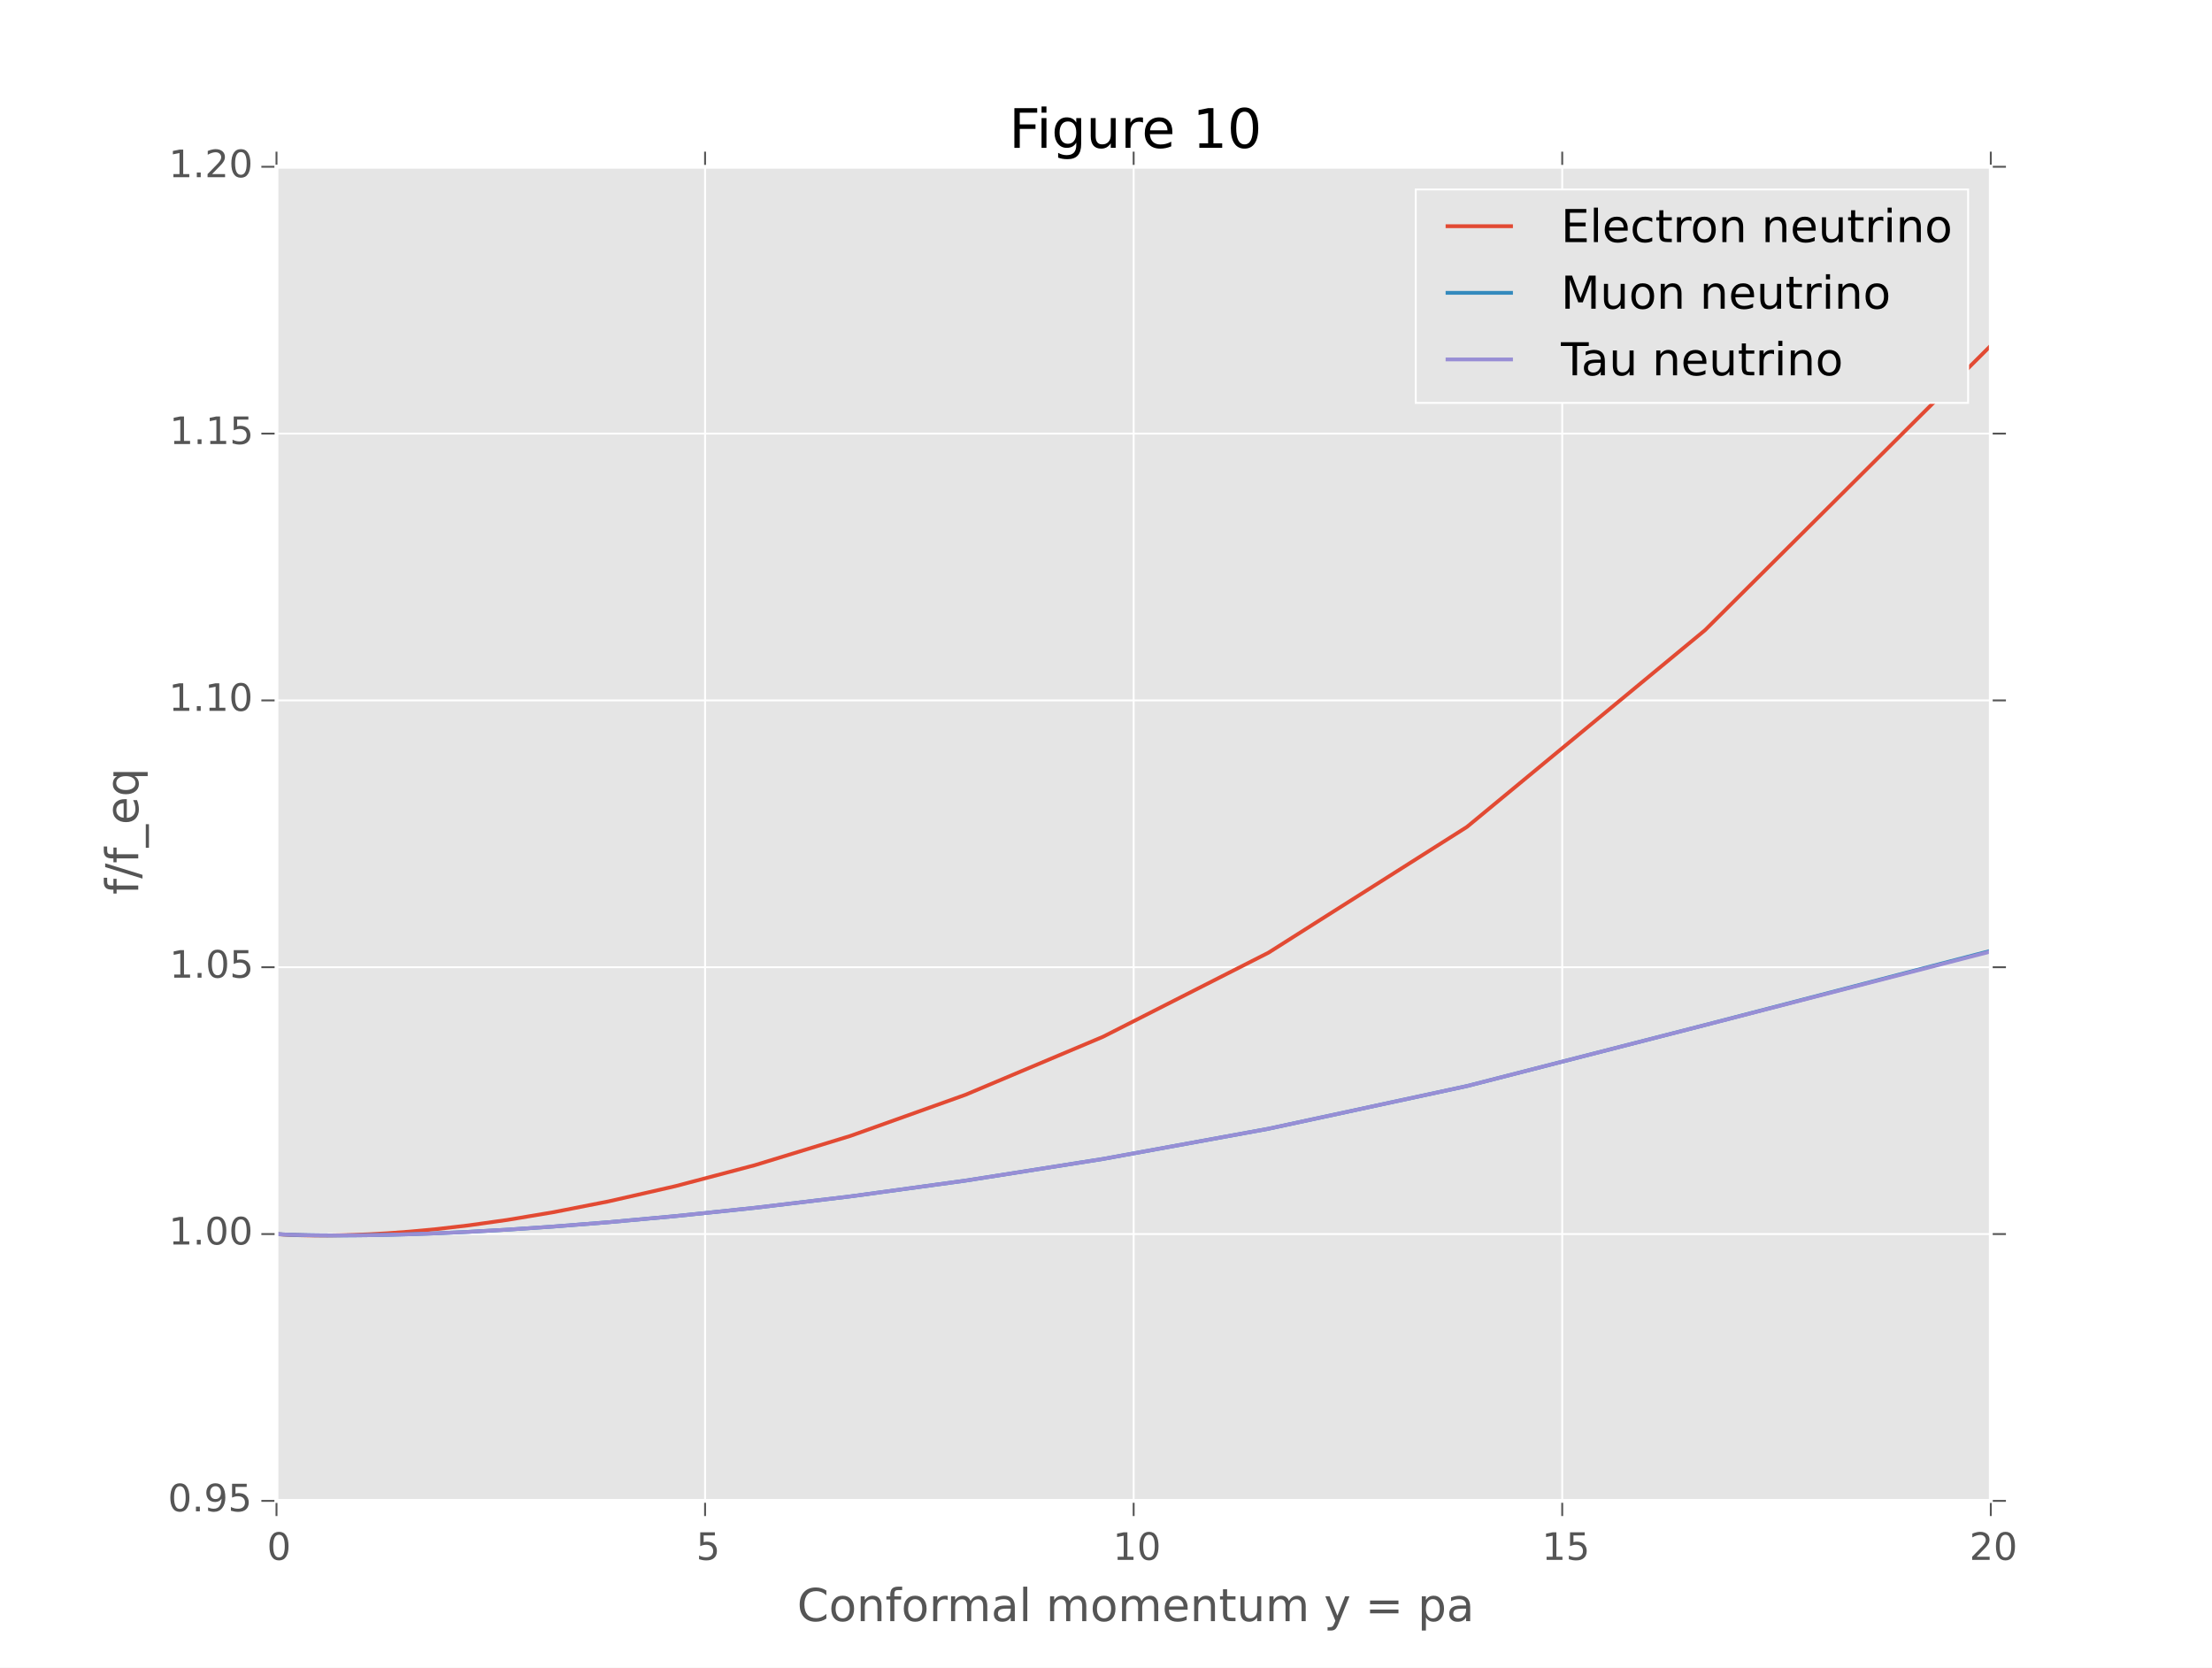
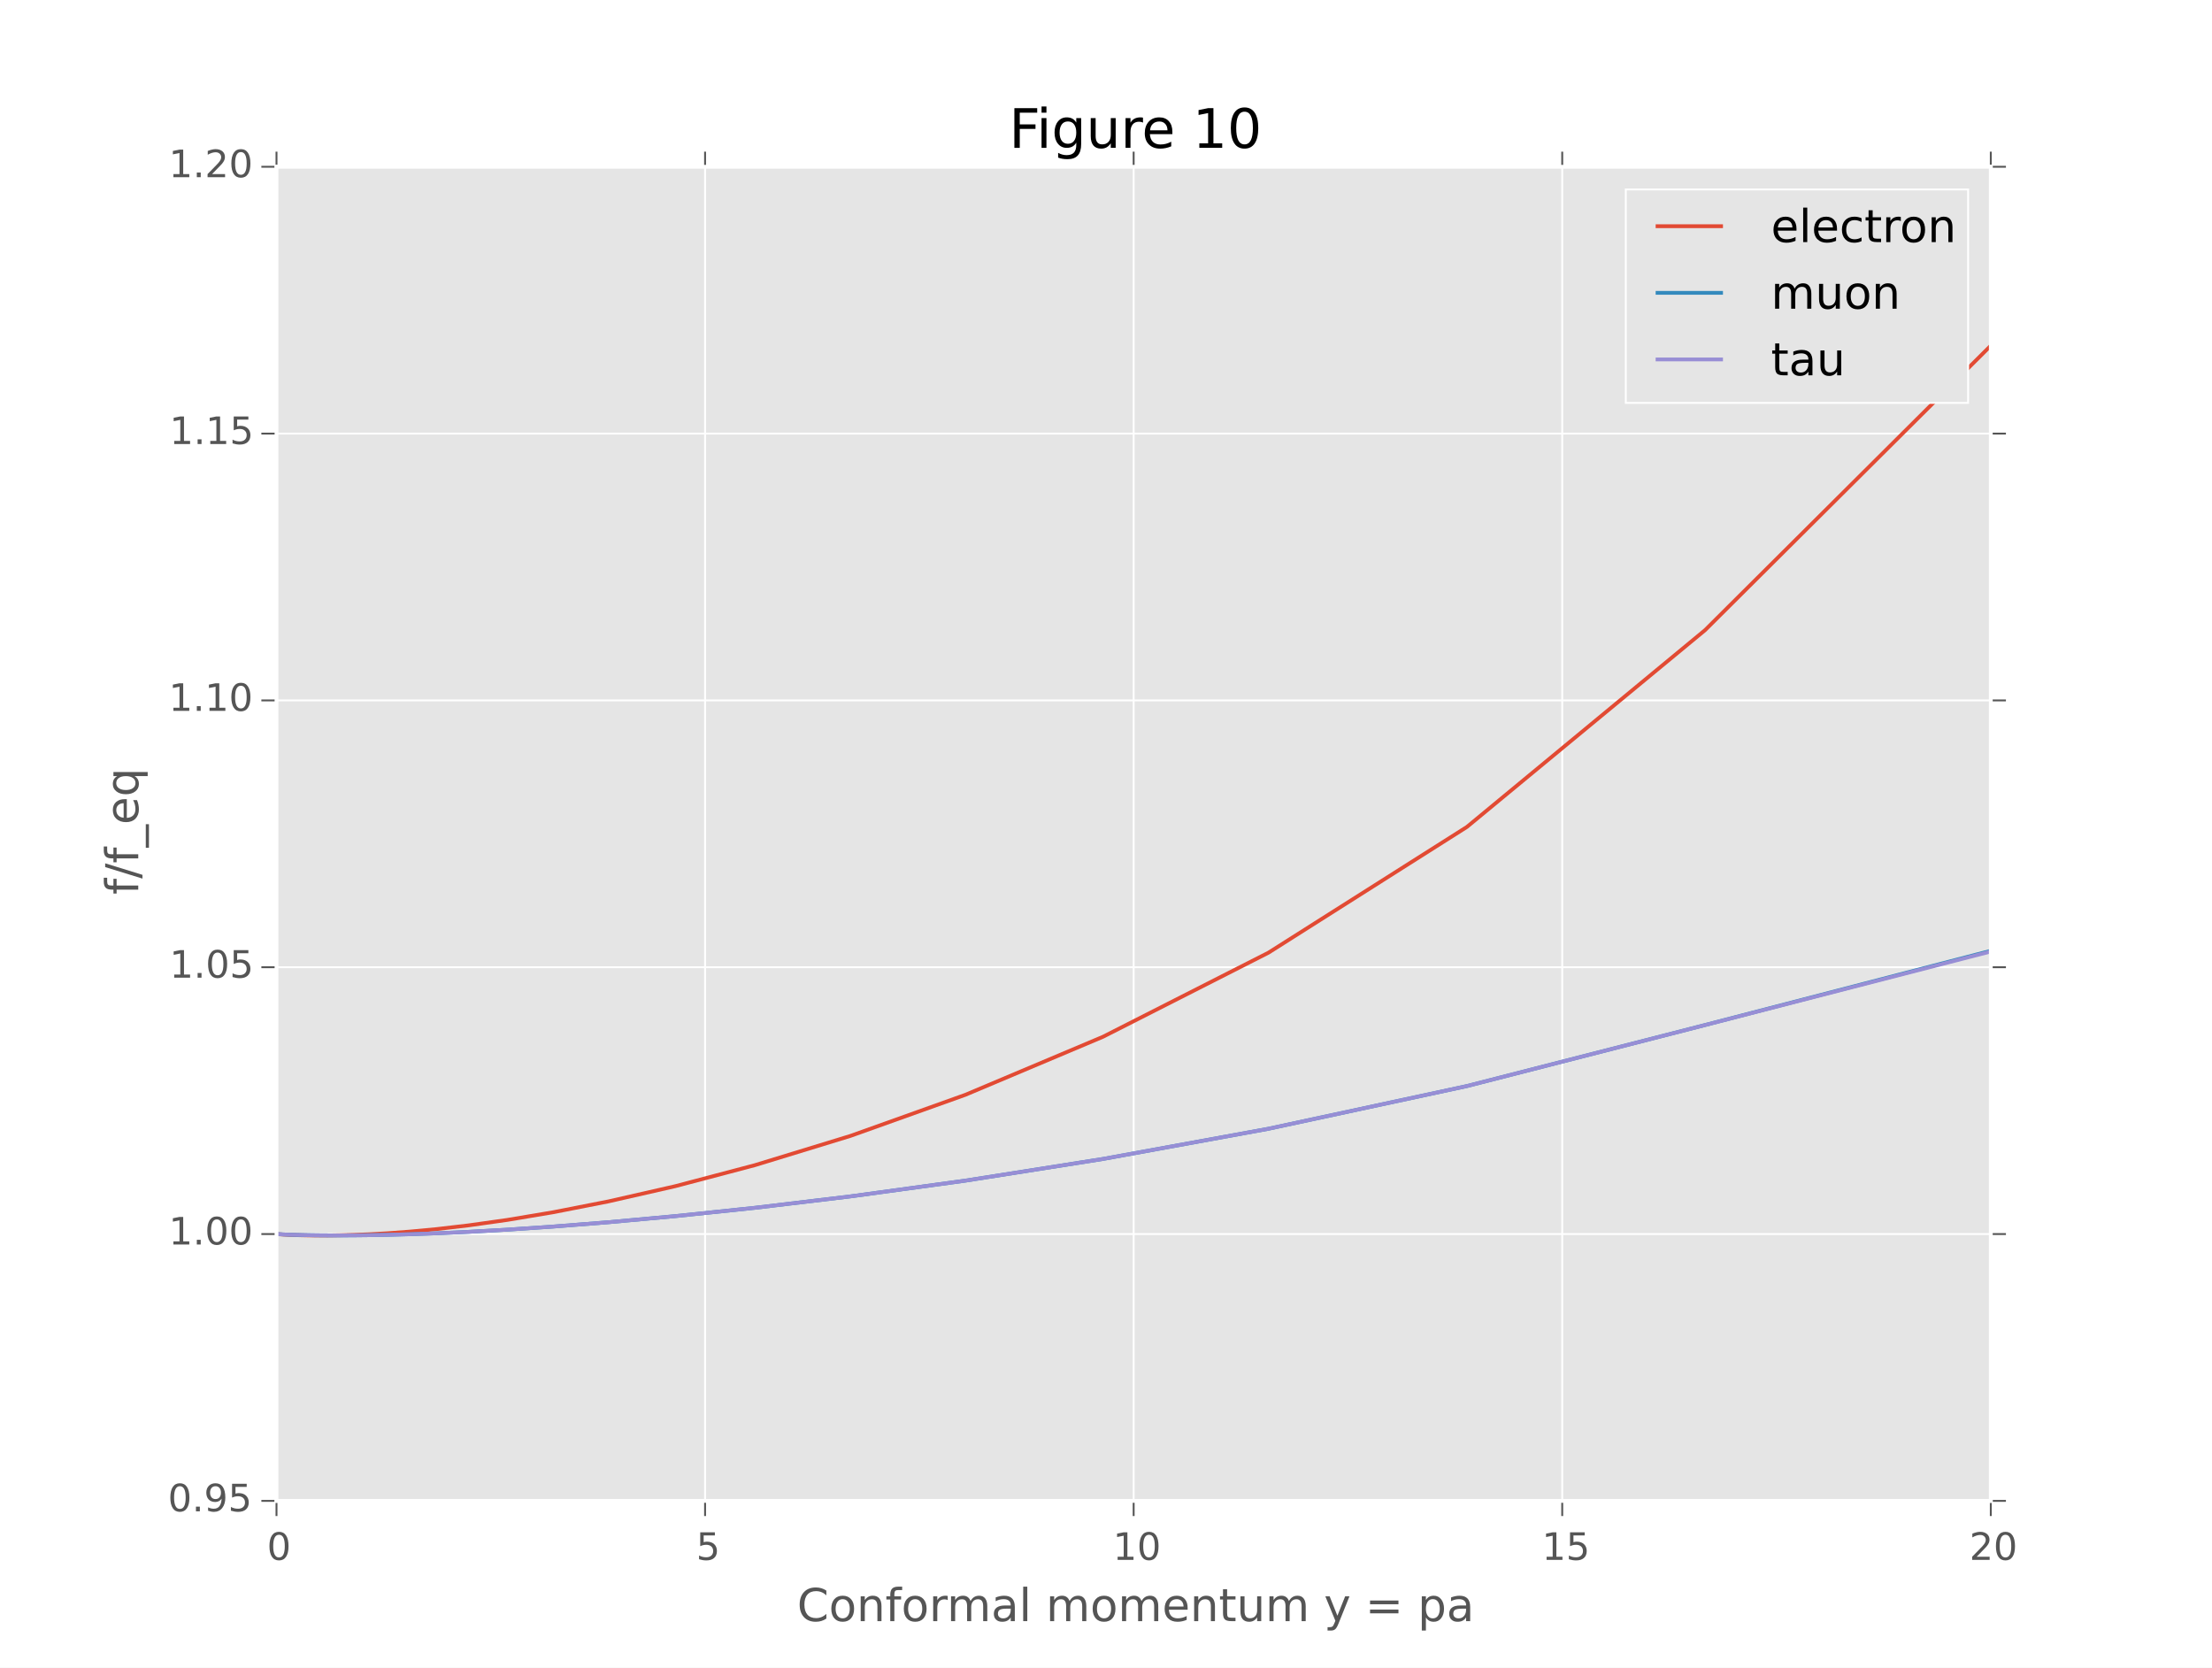
<svg xmlns="http://www.w3.org/2000/svg" xmlns:xlink="http://www.w3.org/1999/xlink" height="441pt" version="1.1" viewBox="0 0 585 441" width="585pt">
  <defs>
    <style type="text/css">
*{stroke-linecap:butt;stroke-linejoin:round;}
  </style>
  </defs>
  <g id="figure_1">
    <g id="patch_1">
      <path d=" M0 441 L585 441 L585 0 L0 0 z " style="fill:#ffffff;" />
    </g>
    <g id="axes_1">
      <g id="patch_2">
        <path d=" M73.125 396.9 L526.5 396.9 L526.5 44.1 L73.125 44.1 z " style="fill:#e5e5e5;" />
      </g>
      <g id="matplotlib.axis_1">
        <g id="xtick_1">
          <g id="line2d_1">
            <path clip-path="url(#p5873ec822d)" d=" M73.125 396.9 L73.125 44.1" style="fill:none;stroke:#ffffff;stroke-linecap:square;stroke-width:0.5;" />
          </g>
          <g id="line2d_2">
            <defs>
              <path d=" M0 0 L0 4" id="m64c3aef5f4" style="stroke:#555555;stroke-width:0.5;" />
            </defs>
            <g>
              <use style="fill:#555555;stroke:#555555;stroke-width:0.5;" x="73.125" xlink:href="#m64c3aef5f4" y="396.9" />
            </g>
          </g>
          <g id="line2d_3">
            <defs>
              <path d=" M0 0 L0 -4" id="m91191bb255" style="stroke:#555555;stroke-width:0.5;" />
            </defs>
            <g>
              <use style="fill:#555555;stroke:#555555;stroke-width:0.5;" x="73.125" xlink:href="#m91191bb255" y="44.1" />
            </g>
          </g>
          <g id="text_1">
            <defs>
              <path d=" M31.781 66.406 Q24.172 66.406 20.328 58.906 Q16.5 51.422 16.5 36.375 Q16.5 21.391 20.328 13.891 Q24.172 6.391 31.781 6.391 Q39.453 6.391 43.281 13.891 Q47.125 21.391 47.125 36.375 Q47.125 51.422 43.281 58.906 Q39.453 66.406 31.781 66.406 M31.781 74.219 Q44.047 74.219 50.516 64.516 Q56.984 54.828 56.984 36.375 Q56.984 17.969 50.516 8.266 Q44.047 -1.422 31.781 -1.422 Q19.531 -1.422 13.062 8.266 Q6.594 17.969 6.594 36.375 Q6.594 54.828 13.062 64.516 Q19.531 74.219 31.781 74.219" id="BitstreamVeraSans-Roman-30" />
            </defs>
            <g style="fill:#555555;" transform="translate(70.60547 412.4984)scale(0.1 -0.1)">
              <use xlink:href="#BitstreamVeraSans-Roman-30" />
            </g>
          </g>
        </g>
        <g id="xtick_2">
          <g id="line2d_4">
            <path clip-path="url(#p5873ec822d)" d=" M186.469 396.9 L186.469 44.1" style="fill:none;stroke:#ffffff;stroke-linecap:square;stroke-width:0.5;" />
          </g>
          <g id="line2d_5">
            <g>
              <use style="fill:#555555;stroke:#555555;stroke-width:0.5;" x="186.469" xlink:href="#m64c3aef5f4" y="396.9" />
            </g>
          </g>
          <g id="line2d_6">
            <g>
              <use style="fill:#555555;stroke:#555555;stroke-width:0.5;" x="186.469" xlink:href="#m91191bb255" y="44.1" />
            </g>
          </g>
          <g id="text_2">
            <defs>
              <path d=" M10.797 72.906 L49.516 72.906 L49.516 64.594 L19.828 64.594 L19.828 46.734 Q21.969 47.469 24.109 47.828 Q26.266 48.188 28.422 48.188 Q40.625 48.188 47.75 41.5 Q54.891 34.812 54.891 23.391 Q54.891 11.625 47.562 5.094 Q40.234 -1.422 26.906 -1.422 Q22.312 -1.422 17.547 -0.641 Q12.797 0.141 7.719 1.703 L7.719 11.625 Q12.109 9.234 16.797 8.062 Q21.484 6.891 26.703 6.891 Q35.156 6.891 40.078 11.328 Q45.016 15.766 45.016 23.391 Q45.016 31 40.078 35.438 Q35.156 39.891 26.703 39.891 Q22.75 39.891 18.812 39.016 Q14.891 38.141 10.797 36.281 z " id="BitstreamVeraSans-Roman-35" />
            </defs>
            <g style="fill:#555555;" transform="translate(184.1102 412.4984)scale(0.1 -0.1)">
              <use xlink:href="#BitstreamVeraSans-Roman-35" />
            </g>
          </g>
        </g>
        <g id="xtick_3">
          <g id="line2d_7">
            <path clip-path="url(#p5873ec822d)" d=" M299.812 396.9 L299.812 44.1" style="fill:none;stroke:#ffffff;stroke-linecap:square;stroke-width:0.5;" />
          </g>
          <g id="line2d_8">
            <g>
              <use style="fill:#555555;stroke:#555555;stroke-width:0.5;" x="299.812" xlink:href="#m64c3aef5f4" y="396.9" />
            </g>
          </g>
          <g id="line2d_9">
            <g>
              <use style="fill:#555555;stroke:#555555;stroke-width:0.5;" x="299.812" xlink:href="#m91191bb255" y="44.1" />
            </g>
          </g>
          <g id="text_3">
            <defs>
              <path d=" M12.406 8.297 L28.516 8.297 L28.516 63.922 L10.984 60.406 L10.984 69.391 L28.422 72.906 L38.281 72.906 L38.281 8.297 L54.391 8.297 L54.391 0 L12.406 0 z " id="BitstreamVeraSans-Roman-31" />
            </defs>
            <g style="fill:#555555;" transform="translate(294.3313 412.4984)scale(0.1 -0.1)">
              <use xlink:href="#BitstreamVeraSans-Roman-31" />
              <use x="63.623" xlink:href="#BitstreamVeraSans-Roman-30" />
            </g>
          </g>
        </g>
        <g id="xtick_4">
          <g id="line2d_10">
            <path clip-path="url(#p5873ec822d)" d=" M413.156 396.9 L413.156 44.1" style="fill:none;stroke:#ffffff;stroke-linecap:square;stroke-width:0.5;" />
          </g>
          <g id="line2d_11">
            <g>
              <use style="fill:#555555;stroke:#555555;stroke-width:0.5;" x="413.156" xlink:href="#m64c3aef5f4" y="396.9" />
            </g>
          </g>
          <g id="line2d_12">
            <g>
              <use style="fill:#555555;stroke:#555555;stroke-width:0.5;" x="413.156" xlink:href="#m91191bb255" y="44.1" />
            </g>
          </g>
          <g id="text_4">
            <g style="fill:#555555;" transform="translate(407.7797 412.4984)scale(0.1 -0.1)">
              <use xlink:href="#BitstreamVeraSans-Roman-31" />
              <use x="63.623" xlink:href="#BitstreamVeraSans-Roman-35" />
            </g>
          </g>
        </g>
        <g id="xtick_5">
          <g id="line2d_13">
            <path clip-path="url(#p5873ec822d)" d=" M526.5 396.9 L526.5 44.1" style="fill:none;stroke:#ffffff;stroke-linecap:square;stroke-width:0.5;" />
          </g>
          <g id="line2d_14">
            <g>
              <use style="fill:#555555;stroke:#555555;stroke-width:0.5;" x="526.5" xlink:href="#m64c3aef5f4" y="396.9" />
            </g>
          </g>
          <g id="line2d_15">
            <g>
              <use style="fill:#555555;stroke:#555555;stroke-width:0.5;" x="526.5" xlink:href="#m91191bb255" y="44.1" />
            </g>
          </g>
          <g id="text_5">
            <defs>
              <path d=" M19.188 8.297 L53.609 8.297 L53.609 0 L7.328 0 L7.328 8.297 Q12.938 14.109 22.625 23.891 Q32.328 33.688 34.812 36.531 Q39.547 41.844 41.422 45.531 Q43.312 49.219 43.312 52.781 Q43.312 58.594 39.234 62.25 Q35.156 65.922 28.609 65.922 Q23.969 65.922 18.812 64.312 Q13.672 62.703 7.812 59.422 L7.812 69.391 Q13.766 71.781 18.938 73 Q24.125 74.219 28.422 74.219 Q39.75 74.219 46.484 68.547 Q53.219 62.891 53.219 53.422 Q53.219 48.922 51.531 44.891 Q49.859 40.875 45.406 35.406 Q44.188 33.984 37.641 27.219 Q31.109 20.453 19.188 8.297" id="BitstreamVeraSans-Roman-32" />
            </defs>
            <g style="fill:#555555;" transform="translate(520.8359 412.4984)scale(0.1 -0.1)">
              <use xlink:href="#BitstreamVeraSans-Roman-32" />
              <use x="63.623" xlink:href="#BitstreamVeraSans-Roman-30" />
            </g>
          </g>
        </g>
        <g id="text_6">
          <defs>
            <path id="BitstreamVeraSans-Roman-20" />
            <path d=" M8.5 21.578 L8.5 54.688 L17.484 54.688 L17.484 21.922 Q17.484 14.156 20.5 10.266 Q23.531 6.391 29.594 6.391 Q36.859 6.391 41.078 11.031 Q45.312 15.672 45.312 23.688 L45.312 54.688 L54.297 54.688 L54.297 0 L45.312 0 L45.312 8.406 Q42.047 3.422 37.719 1 Q33.406 -1.422 27.688 -1.422 Q18.266 -1.422 13.375 4.438 Q8.5 10.297 8.5 21.578" id="BitstreamVeraSans-Roman-75" />
            <path d=" M54.891 33.016 L54.891 0 L45.906 0 L45.906 32.719 Q45.906 40.484 42.875 44.328 Q39.844 48.188 33.797 48.188 Q26.516 48.188 22.312 43.547 Q18.109 38.922 18.109 30.906 L18.109 0 L9.078 0 L9.078 54.688 L18.109 54.688 L18.109 46.188 Q21.344 51.125 25.703 53.562 Q30.078 56 35.797 56 Q45.219 56 50.047 50.172 Q54.891 44.344 54.891 33.016" id="BitstreamVeraSans-Roman-6e" />
            <path d=" M52 44.188 Q55.375 50.25 60.062 53.125 Q64.75 56 71.094 56 Q79.641 56 84.281 50.016 Q88.922 44.047 88.922 33.016 L88.922 0 L79.891 0 L79.891 32.719 Q79.891 40.578 77.094 44.375 Q74.312 48.188 68.609 48.188 Q61.625 48.188 57.562 43.547 Q53.516 38.922 53.516 30.906 L53.516 0 L44.484 0 L44.484 32.719 Q44.484 40.625 41.703 44.406 Q38.922 48.188 33.109 48.188 Q26.219 48.188 22.156 43.531 Q18.109 38.875 18.109 30.906 L18.109 0 L9.078 0 L9.078 54.688 L18.109 54.688 L18.109 46.188 Q21.188 51.219 25.484 53.609 Q29.781 56 35.688 56 Q41.656 56 45.828 52.969 Q50 49.953 52 44.188" id="BitstreamVeraSans-Roman-6d" />
            <path d=" M30.609 48.391 Q23.391 48.391 19.188 42.75 Q14.984 37.109 14.984 27.297 Q14.984 17.484 19.156 11.844 Q23.344 6.203 30.609 6.203 Q37.797 6.203 41.984 11.859 Q46.188 17.531 46.188 27.297 Q46.188 37.016 41.984 42.703 Q37.797 48.391 30.609 48.391 M30.609 56 Q42.328 56 49.016 48.375 Q55.719 40.766 55.719 27.297 Q55.719 13.875 49.016 6.219 Q42.328 -1.422 30.609 -1.422 Q18.844 -1.422 12.172 6.219 Q5.516 13.875 5.516 27.297 Q5.516 40.766 12.172 48.375 Q18.844 56 30.609 56" id="BitstreamVeraSans-Roman-6f" />
            <path d=" M9.422 75.984 L18.406 75.984 L18.406 0 L9.422 0 z " id="BitstreamVeraSans-Roman-6c" />
            <path d=" M64.406 67.281 L64.406 56.891 Q59.422 61.531 53.781 63.812 Q48.141 66.109 41.797 66.109 Q29.297 66.109 22.656 58.469 Q16.016 50.828 16.016 36.375 Q16.016 21.969 22.656 14.328 Q29.297 6.688 41.797 6.688 Q48.141 6.688 53.781 8.984 Q59.422 11.281 64.406 15.922 L64.406 5.609 Q59.234 2.094 53.438 0.328 Q47.656 -1.422 41.219 -1.422 Q24.656 -1.422 15.125 8.703 Q5.609 18.844 5.609 36.375 Q5.609 53.953 15.125 64.078 Q24.656 74.219 41.219 74.219 Q47.75 74.219 53.531 72.484 Q59.328 70.75 64.406 67.281" id="BitstreamVeraSans-Roman-43" />
            <path d=" M10.594 45.406 L73.188 45.406 L73.188 37.203 L10.594 37.203 z  M10.594 25.484 L73.188 25.484 L73.188 17.188 L10.594 17.188 z " id="BitstreamVeraSans-Roman-3d" />
            <path d=" M32.172 -5.078 Q28.375 -14.844 24.75 -17.812 Q21.141 -20.797 15.094 -20.797 L7.906 -20.797 L7.906 -13.281 L13.188 -13.281 Q16.891 -13.281 18.938 -11.516 Q21 -9.766 23.484 -3.219 L25.094 0.875 L2.984 54.688 L12.5 54.688 L29.594 11.922 L46.688 54.688 L56.203 54.688 z " id="BitstreamVeraSans-Roman-79" />
            <path d=" M56.203 29.594 L56.203 25.203 L14.891 25.203 Q15.484 15.922 20.484 11.062 Q25.484 6.203 34.422 6.203 Q39.594 6.203 44.453 7.469 Q49.312 8.734 54.109 11.281 L54.109 2.781 Q49.266 0.734 44.188 -0.344 Q39.109 -1.422 33.891 -1.422 Q20.797 -1.422 13.156 6.188 Q5.516 13.812 5.516 26.812 Q5.516 40.234 12.766 48.109 Q20.016 56 32.328 56 Q43.359 56 49.781 48.891 Q56.203 41.797 56.203 29.594 M47.219 32.234 Q47.125 39.594 43.094 43.984 Q39.062 48.391 32.422 48.391 Q24.906 48.391 20.391 44.141 Q15.875 39.891 15.188 32.172 z " id="BitstreamVeraSans-Roman-65" />
            <path d=" M34.281 27.484 Q23.391 27.484 19.188 25 Q14.984 22.516 14.984 16.5 Q14.984 11.719 18.141 8.906 Q21.297 6.109 26.703 6.109 Q34.188 6.109 38.703 11.406 Q43.219 16.703 43.219 25.484 L43.219 27.484 z  M52.203 31.203 L52.203 0 L43.219 0 L43.219 8.297 Q40.141 3.328 35.547 0.953 Q30.953 -1.422 24.312 -1.422 Q15.922 -1.422 10.953 3.297 Q6 8.016 6 15.922 Q6 25.141 12.172 29.828 Q18.359 34.516 30.609 34.516 L43.219 34.516 L43.219 35.406 Q43.219 41.609 39.141 45 Q35.062 48.391 27.688 48.391 Q23 48.391 18.547 47.266 Q14.109 46.141 10.016 43.891 L10.016 52.203 Q14.938 54.109 19.578 55.047 Q24.219 56 28.609 56 Q40.484 56 46.344 49.844 Q52.203 43.703 52.203 31.203" id="BitstreamVeraSans-Roman-61" />
            <path d=" M37.109 75.984 L37.109 68.5 L28.516 68.5 Q23.688 68.5 21.797 66.547 Q19.922 64.594 19.922 59.516 L19.922 54.688 L34.719 54.688 L34.719 47.703 L19.922 47.703 L19.922 0 L10.891 0 L10.891 47.703 L2.297 47.703 L2.297 54.688 L10.891 54.688 L10.891 58.5 Q10.891 67.625 15.141 71.797 Q19.391 75.984 28.609 75.984 z " id="BitstreamVeraSans-Roman-66" />
            <path d=" M41.109 46.297 Q39.594 47.172 37.812 47.578 Q36.031 48 33.891 48 Q26.266 48 22.188 43.047 Q18.109 38.094 18.109 28.812 L18.109 0 L9.078 0 L9.078 54.688 L18.109 54.688 L18.109 46.188 Q20.953 51.172 25.484 53.578 Q30.031 56 36.531 56 Q37.453 56 38.578 55.875 Q39.703 55.766 41.062 55.516 z " id="BitstreamVeraSans-Roman-72" />
            <path d=" M18.312 70.219 L18.312 54.688 L36.812 54.688 L36.812 47.703 L18.312 47.703 L18.312 18.016 Q18.312 11.328 20.141 9.422 Q21.969 7.516 27.594 7.516 L36.812 7.516 L36.812 0 L27.594 0 Q17.188 0 13.234 3.875 Q9.281 7.766 9.281 18.016 L9.281 47.703 L2.688 47.703 L2.688 54.688 L9.281 54.688 L9.281 70.219 z " id="BitstreamVeraSans-Roman-74" />
            <path d=" M18.109 8.203 L18.109 -20.797 L9.078 -20.797 L9.078 54.688 L18.109 54.688 L18.109 46.391 Q20.953 51.266 25.266 53.625 Q29.594 56 35.594 56 Q45.562 56 51.781 48.094 Q58.016 40.188 58.016 27.297 Q58.016 14.406 51.781 6.484 Q45.562 -1.422 35.594 -1.422 Q29.594 -1.422 25.266 0.953 Q20.953 3.328 18.109 8.203 M48.688 27.297 Q48.688 37.203 44.609 42.844 Q40.531 48.484 33.406 48.484 Q26.266 48.484 22.188 42.844 Q18.109 37.203 18.109 27.297 Q18.109 17.391 22.188 11.75 Q26.266 6.109 33.406 6.109 Q40.531 6.109 44.609 11.75 Q48.688 17.391 48.688 27.297" id="BitstreamVeraSans-Roman-70" />
          </defs>
          <g style="fill:#555555;" transform="translate(210.8147 428.6963)scale(0.12 -0.12)">
            <use xlink:href="#BitstreamVeraSans-Roman-43" />
            <use x="69.824" xlink:href="#BitstreamVeraSans-Roman-6f" />
            <use x="131.006" xlink:href="#BitstreamVeraSans-Roman-6e" />
            <use x="194.385" xlink:href="#BitstreamVeraSans-Roman-66" />
            <use x="229.59" xlink:href="#BitstreamVeraSans-Roman-6f" />
            <use x="290.771" xlink:href="#BitstreamVeraSans-Roman-72" />
            <use x="330.135" xlink:href="#BitstreamVeraSans-Roman-6d" />
            <use x="427.547" xlink:href="#BitstreamVeraSans-Roman-61" />
            <use x="488.826" xlink:href="#BitstreamVeraSans-Roman-6c" />
            <use x="516.609" xlink:href="#BitstreamVeraSans-Roman-20" />
            <use x="548.396" xlink:href="#BitstreamVeraSans-Roman-6d" />
            <use x="645.809" xlink:href="#BitstreamVeraSans-Roman-6f" />
            <use x="706.99" xlink:href="#BitstreamVeraSans-Roman-6d" />
            <use x="804.402" xlink:href="#BitstreamVeraSans-Roman-65" />
            <use x="865.926" xlink:href="#BitstreamVeraSans-Roman-6e" />
            <use x="929.305" xlink:href="#BitstreamVeraSans-Roman-74" />
            <use x="968.514" xlink:href="#BitstreamVeraSans-Roman-75" />
            <use x="1031.893" xlink:href="#BitstreamVeraSans-Roman-6d" />
            <use x="1129.305" xlink:href="#BitstreamVeraSans-Roman-20" />
            <use x="1161.092" xlink:href="#BitstreamVeraSans-Roman-79" />
            <use x="1220.271" xlink:href="#BitstreamVeraSans-Roman-20" />
            <use x="1252.059" xlink:href="#BitstreamVeraSans-Roman-3d" />
            <use x="1335.848" xlink:href="#BitstreamVeraSans-Roman-20" />
            <use x="1367.635" xlink:href="#BitstreamVeraSans-Roman-70" />
            <use x="1431.111" xlink:href="#BitstreamVeraSans-Roman-61" />
          </g>
        </g>
      </g>
      <g id="matplotlib.axis_2">
        <g id="ytick_1">
          <g id="line2d_16">
            <path clip-path="url(#p5873ec822d)" d=" M73.125 396.9 L526.5 396.9" style="fill:none;stroke:#ffffff;stroke-linecap:square;stroke-width:0.5;" />
          </g>
          <g id="line2d_17">
            <defs>
              <path d=" M0 0 L-4 0" id="mf591f037a3" style="stroke:#555555;stroke-width:0.5;" />
            </defs>
            <g>
              <use style="fill:#555555;stroke:#555555;stroke-width:0.5;" x="73.125" xlink:href="#mf591f037a3" y="396.9" />
            </g>
          </g>
          <g id="line2d_18">
            <defs>
              <path d=" M0 0 L4 0" id="m9430d3eee0" style="stroke:#555555;stroke-width:0.5;" />
            </defs>
            <g>
              <use style="fill:#555555;stroke:#555555;stroke-width:0.5;" x="526.5" xlink:href="#m9430d3eee0" y="396.9" />
            </g>
          </g>
          <g id="text_7">
            <defs>
              <path d=" M10.984 1.516 L10.984 10.5 Q14.703 8.734 18.5 7.812 Q22.312 6.891 25.984 6.891 Q35.75 6.891 40.891 13.453 Q46.047 20.016 46.781 33.406 Q43.953 29.203 39.594 26.953 Q35.25 24.703 29.984 24.703 Q19.047 24.703 12.672 31.312 Q6.297 37.938 6.297 49.422 Q6.297 60.641 12.938 67.422 Q19.578 74.219 30.609 74.219 Q43.266 74.219 49.922 64.516 Q56.594 54.828 56.594 36.375 Q56.594 19.141 48.406 8.859 Q40.234 -1.422 26.422 -1.422 Q22.703 -1.422 18.891 -0.688 Q15.094 0.047 10.984 1.516 M30.609 32.422 Q37.25 32.422 41.125 36.953 Q45.016 41.5 45.016 49.422 Q45.016 57.281 41.125 61.844 Q37.25 66.406 30.609 66.406 Q23.969 66.406 20.094 61.844 Q16.219 57.281 16.219 49.422 Q16.219 41.5 20.094 36.953 Q23.969 32.422 30.609 32.422" id="BitstreamVeraSans-Roman-39" />
              <path d=" M10.688 12.406 L21 12.406 L21 0 L10.688 0 z " id="BitstreamVeraSans-Roman-2e" />
            </defs>
            <g style="fill:#555555;" transform="translate(44.39219 399.6594)scale(0.1 -0.1)">
              <use xlink:href="#BitstreamVeraSans-Roman-30" />
              <use x="63.623" xlink:href="#BitstreamVeraSans-Roman-2e" />
              <use x="95.41" xlink:href="#BitstreamVeraSans-Roman-39" />
              <use x="159.033" xlink:href="#BitstreamVeraSans-Roman-35" />
            </g>
          </g>
        </g>
        <g id="ytick_2">
          <g id="line2d_19">
            <path clip-path="url(#p5873ec822d)" d=" M73.125 326.34 L526.5 326.34" style="fill:none;stroke:#ffffff;stroke-linecap:square;stroke-width:0.5;" />
          </g>
          <g id="line2d_20">
            <g>
              <use style="fill:#555555;stroke:#555555;stroke-width:0.5;" x="73.125" xlink:href="#mf591f037a3" y="326.34" />
            </g>
          </g>
          <g id="line2d_21">
            <g>
              <use style="fill:#555555;stroke:#555555;stroke-width:0.5;" x="526.5" xlink:href="#m9430d3eee0" y="326.34" />
            </g>
          </g>
          <g id="text_8">
            <g style="fill:#555555;" transform="translate(44.62188 329.0994)scale(0.1 -0.1)">
              <use xlink:href="#BitstreamVeraSans-Roman-31" />
              <use x="63.623" xlink:href="#BitstreamVeraSans-Roman-2e" />
              <use x="95.41" xlink:href="#BitstreamVeraSans-Roman-30" />
              <use x="159.033" xlink:href="#BitstreamVeraSans-Roman-30" />
            </g>
          </g>
        </g>
        <g id="ytick_3">
          <g id="line2d_22">
            <path clip-path="url(#p5873ec822d)" d=" M73.125 255.78 L526.5 255.78" style="fill:none;stroke:#ffffff;stroke-linecap:square;stroke-width:0.5;" />
          </g>
          <g id="line2d_23">
            <g>
              <use style="fill:#555555;stroke:#555555;stroke-width:0.5;" x="73.125" xlink:href="#mf591f037a3" y="255.78" />
            </g>
          </g>
          <g id="line2d_24">
            <g>
              <use style="fill:#555555;stroke:#555555;stroke-width:0.5;" x="526.5" xlink:href="#m9430d3eee0" y="255.78" />
            </g>
          </g>
          <g id="text_9">
            <g style="fill:#555555;" transform="translate(44.83125 258.5394)scale(0.1 -0.1)">
              <use xlink:href="#BitstreamVeraSans-Roman-31" />
              <use x="63.623" xlink:href="#BitstreamVeraSans-Roman-2e" />
              <use x="95.41" xlink:href="#BitstreamVeraSans-Roman-30" />
              <use x="159.033" xlink:href="#BitstreamVeraSans-Roman-35" />
            </g>
          </g>
        </g>
        <g id="ytick_4">
          <g id="line2d_25">
            <path clip-path="url(#p5873ec822d)" d=" M73.125 185.22 L526.5 185.22" style="fill:none;stroke:#ffffff;stroke-linecap:square;stroke-width:0.5;" />
          </g>
          <g id="line2d_26">
            <g>
              <use style="fill:#555555;stroke:#555555;stroke-width:0.5;" x="73.125" xlink:href="#mf591f037a3" y="185.22" />
            </g>
          </g>
          <g id="line2d_27">
            <g>
              <use style="fill:#555555;stroke:#555555;stroke-width:0.5;" x="526.5" xlink:href="#m9430d3eee0" y="185.22" />
            </g>
          </g>
          <g id="text_10">
            <g style="fill:#555555;" transform="translate(44.62188 187.9794)scale(0.1 -0.1)">
              <use xlink:href="#BitstreamVeraSans-Roman-31" />
              <use x="63.623" xlink:href="#BitstreamVeraSans-Roman-2e" />
              <use x="95.41" xlink:href="#BitstreamVeraSans-Roman-31" />
              <use x="159.033" xlink:href="#BitstreamVeraSans-Roman-30" />
            </g>
          </g>
        </g>
        <g id="ytick_5">
          <g id="line2d_28">
            <path clip-path="url(#p5873ec822d)" d=" M73.125 114.66 L526.5 114.66" style="fill:none;stroke:#ffffff;stroke-linecap:square;stroke-width:0.5;" />
          </g>
          <g id="line2d_29">
            <g>
              <use style="fill:#555555;stroke:#555555;stroke-width:0.5;" x="73.125" xlink:href="#mf591f037a3" y="114.66" />
            </g>
          </g>
          <g id="line2d_30">
            <g>
              <use style="fill:#555555;stroke:#555555;stroke-width:0.5;" x="526.5" xlink:href="#m9430d3eee0" y="114.66" />
            </g>
          </g>
          <g id="text_11">
            <g style="fill:#555555;" transform="translate(44.83125 117.4194)scale(0.1 -0.1)">
              <use xlink:href="#BitstreamVeraSans-Roman-31" />
              <use x="63.623" xlink:href="#BitstreamVeraSans-Roman-2e" />
              <use x="95.41" xlink:href="#BitstreamVeraSans-Roman-31" />
              <use x="159.033" xlink:href="#BitstreamVeraSans-Roman-35" />
            </g>
          </g>
        </g>
        <g id="ytick_6">
          <g id="line2d_31">
            <path clip-path="url(#p5873ec822d)" d=" M73.125 44.1 L526.5 44.1" style="fill:none;stroke:#ffffff;stroke-linecap:square;stroke-width:0.5;" />
          </g>
          <g id="line2d_32">
            <g>
              <use style="fill:#555555;stroke:#555555;stroke-width:0.5;" x="73.125" xlink:href="#mf591f037a3" y="44.1" />
            </g>
          </g>
          <g id="line2d_33">
            <g>
              <use style="fill:#555555;stroke:#555555;stroke-width:0.5;" x="526.5" xlink:href="#m9430d3eee0" y="44.1" />
            </g>
          </g>
          <g id="text_12">
            <g style="fill:#555555;" transform="translate(44.62188 46.85938)scale(0.1 -0.1)">
              <use xlink:href="#BitstreamVeraSans-Roman-31" />
              <use x="63.623" xlink:href="#BitstreamVeraSans-Roman-2e" />
              <use x="95.41" xlink:href="#BitstreamVeraSans-Roman-32" />
              <use x="159.033" xlink:href="#BitstreamVeraSans-Roman-30" />
            </g>
          </g>
        </g>
        <g id="text_13">
          <defs>
            <path d=" M14.797 27.297 Q14.797 17.391 18.875 11.75 Q22.953 6.109 30.078 6.109 Q37.203 6.109 41.297 11.75 Q45.406 17.391 45.406 27.297 Q45.406 37.203 41.297 42.844 Q37.203 48.484 30.078 48.484 Q22.953 48.484 18.875 42.844 Q14.797 37.203 14.797 27.297 M45.406 8.203 Q42.578 3.328 38.25 0.953 Q33.938 -1.422 27.875 -1.422 Q17.969 -1.422 11.734 6.484 Q5.516 14.406 5.516 27.297 Q5.516 40.188 11.734 48.094 Q17.969 56 27.875 56 Q33.938 56 38.25 53.625 Q42.578 51.266 45.406 46.391 L45.406 54.688 L54.391 54.688 L54.391 -20.797 L45.406 -20.797 z " id="BitstreamVeraSans-Roman-71" />
            <path d=" M50.984 -16.609 L50.984 -23.578 L-0.984 -23.578 L-0.984 -16.609 z " id="BitstreamVeraSans-Roman-5f" />
            <path d=" M25.391 72.906 L33.688 72.906 L8.297 -9.281 L0 -9.281 z " id="BitstreamVeraSans-Roman-2f" />
          </defs>
          <g style="fill:#555555;" transform="translate(36.56281 236.5631)rotate(-90.0)scale(0.12 -0.12)">
            <use xlink:href="#BitstreamVeraSans-Roman-66" />
            <use x="35.205" xlink:href="#BitstreamVeraSans-Roman-2f" />
            <use x="68.896" xlink:href="#BitstreamVeraSans-Roman-66" />
            <use x="104.102" xlink:href="#BitstreamVeraSans-Roman-5f" />
            <use x="154.102" xlink:href="#BitstreamVeraSans-Roman-65" />
            <use x="215.625" xlink:href="#BitstreamVeraSans-Roman-71" />
          </g>
        </g>
      </g>
      <g id="line2d_34">
-         <path clip-path="url(#p5873ec822d)" d=" M73.125 326.34 L73.137 326.341 L73.151 326.341 L73.169 326.342 L73.189 326.344 L73.214 326.346 L73.244 326.348 L73.279 326.351 L73.322 326.354 L73.374 326.358 L73.435 326.363 L73.51 326.369 L73.598 326.376 L73.705 326.384 L73.833 326.394 L73.986 326.405 L74.171 326.419 L74.392 326.434 L74.657 326.452 L74.975 326.472 L75.358 326.494 L75.816 326.519 L76.366 326.545 L77.026 326.574 L77.818 326.604 L78.769 326.634 L79.91 326.663 L81.279 326.688 L82.921 326.706 L84.893 326.713 L87.258 326.7 L90.097 326.655 L93.503 326.562 L97.591 326.397 L102.496 326.122 L108.382 325.687 L115.445 325.025 L123.921 324.04 L134.092 322.609 L146.297 320.568 L160.944 317.697 L178.52 313.693 L199.611 308.128 L224.92 300.379 L255.291 289.52 L291.736 274.151 L335.47 251.927 L387.951 218.673 L450.928 166.635 L526.5 91.397" style="fill:none;stroke:#e24a33;stroke-linecap:square;" />
+         <path clip-path="url(#p5873ec822d)" d=" M73.125 326.34 L73.137 326.341 L73.151 326.341 L73.168 326.342 L73.189 326.344 L73.214 326.346 L73.244 326.348 L73.279 326.351 L73.322 326.354 L73.374 326.358 L73.435 326.363 L73.51 326.369 L73.598 326.376 L73.705 326.384 L73.833 326.394 L73.986 326.405 L74.171 326.419 L74.392 326.434 L74.657 326.452 L74.975 326.472 L75.357 326.494 L75.816 326.519 L76.366 326.545 L77.026 326.574 L77.818 326.604 L78.769 326.634 L79.91 326.663 L81.279 326.688 L82.921 326.706 L84.893 326.713 L87.258 326.7 L90.097 326.655 L93.503 326.562 L97.591 326.397 L102.496 326.122 L108.382 325.687 L115.445 325.025 L123.921 324.04 L134.092 322.609 L146.297 320.568 L160.944 317.697 L178.52 313.693 L199.611 308.128 L224.92 300.379 L255.29 289.52 L291.736 274.151 L335.47 251.927 L387.95 218.673 L450.928 166.635 L526.5 91.397" style="fill:none;stroke:#e24a33;stroke-linecap:square;" />
      </g>
      <g id="line2d_35">
-         <path clip-path="url(#p5873ec822d)" d=" M73.125 326.34 L73.137 326.341 L73.151 326.341 L73.169 326.342 L73.189 326.343 L73.214 326.345 L73.244 326.347 L73.279 326.349 L73.322 326.351 L73.374 326.355 L73.435 326.358 L73.51 326.363 L73.598 326.368 L73.705 326.374 L73.833 326.381 L73.986 326.39 L74.171 326.4 L74.392 326.411 L74.657 326.424 L74.975 326.439 L75.358 326.456 L75.816 326.476 L76.366 326.497 L77.026 326.521 L77.818 326.546 L78.769 326.573 L79.91 326.6 L81.279 326.628 L82.921 326.654 L84.893 326.677 L87.258 326.692 L90.097 326.695 L93.503 326.68 L97.591 326.635 L102.496 326.545 L108.382 326.389 L115.445 326.138 L123.921 325.752 L134.092 325.181 L146.297 324.36 L160.944 323.205 L178.52 321.603 L199.611 319.4 L224.92 316.375 L255.291 312.213 L291.736 306.471 L335.47 298.49 L387.951 287.2 L450.928 271.057 L526.5 251.421" style="fill:none;stroke:#348abd;stroke-linecap:square;" />
+         <path clip-path="url(#p5873ec822d)" d=" M73.125 326.34 L73.137 326.341 L73.151 326.341 L73.168 326.342 L73.189 326.343 L73.214 326.345 L73.244 326.347 L73.279 326.349 L73.322 326.351 L73.374 326.355 L73.435 326.358 L73.51 326.363 L73.598 326.368 L73.705 326.374 L73.833 326.381 L73.986 326.39 L74.171 326.4 L74.392 326.411 L74.657 326.424 L74.975 326.439 L75.357 326.456 L75.816 326.476 L76.366 326.497 L77.026 326.521 L77.818 326.546 L78.769 326.573 L79.91 326.6 L81.279 326.628 L82.921 326.654 L84.893 326.677 L87.258 326.692 L90.097 326.695 L93.503 326.68 L97.591 326.635 L102.496 326.545 L108.382 326.389 L115.445 326.138 L123.921 325.752 L134.092 325.181 L146.297 324.36 L160.944 323.205 L178.52 321.603 L199.611 319.4 L224.92 316.375 L255.29 312.213 L291.736 306.471 L335.47 298.49 L387.95 287.2 L450.928 271.057 L526.5 251.421" style="fill:none;stroke:#348abd;stroke-linecap:square;" />
      </g>
      <g id="line2d_36">
-         <path clip-path="url(#p5873ec822d)" d=" M73.125 326.34 L73.137 326.341 L73.151 326.341 L73.169 326.342 L73.189 326.343 L73.214 326.345 L73.244 326.347 L73.279 326.349 L73.322 326.351 L73.374 326.355 L73.435 326.358 L73.51 326.363 L73.598 326.368 L73.705 326.374 L73.833 326.381 L73.986 326.39 L74.171 326.4 L74.392 326.411 L74.657 326.424 L74.975 326.439 L75.358 326.456 L75.816 326.476 L76.366 326.497 L77.026 326.521 L77.818 326.546 L78.769 326.573 L79.91 326.6 L81.279 326.628 L82.921 326.654 L84.893 326.677 L87.258 326.692 L90.097 326.695 L93.503 326.68 L97.591 326.635 L102.496 326.545 L108.382 326.389 L115.445 326.138 L123.921 325.752 L134.092 325.181 L146.297 324.36 L160.944 323.205 L178.52 321.603 L199.611 319.4 L224.92 316.375 L255.291 312.213 L291.736 306.471 L335.47 298.49 L387.951 287.202 L450.928 271.071 L526.5 251.613" style="fill:none;stroke:#988ed5;stroke-linecap:square;" />
+         <path clip-path="url(#p5873ec822d)" d=" M73.125 326.34 L73.137 326.341 L73.151 326.341 L73.168 326.342 L73.189 326.343 L73.214 326.345 L73.244 326.347 L73.279 326.349 L73.322 326.351 L73.374 326.355 L73.435 326.358 L73.51 326.363 L73.598 326.368 L73.705 326.374 L73.833 326.381 L73.986 326.39 L74.171 326.4 L74.392 326.411 L74.657 326.424 L74.975 326.439 L75.357 326.456 L75.816 326.476 L76.366 326.497 L77.026 326.521 L77.818 326.546 L78.769 326.573 L79.91 326.6 L81.279 326.628 L82.921 326.654 L84.893 326.677 L87.258 326.692 L90.097 326.695 L93.503 326.68 L97.591 326.635 L102.496 326.545 L108.382 326.389 L115.445 326.138 L123.921 325.752 L134.092 325.181 L146.297 324.36 L160.944 323.205 L178.52 321.603 L199.611 319.4 L224.92 316.375 L255.29 312.213 L291.736 306.471 L335.47 298.49 L387.95 287.202 L450.928 271.071 L526.5 251.613" style="fill:none;stroke:#988ed5;stroke-linecap:square;" />
      </g>
      <g id="patch_3">
        <path d=" M73.125 44.1 L526.5 44.1" style="fill:none;stroke:#ffffff;stroke-linecap:square;stroke-linejoin:miter;" />
      </g>
      <g id="patch_4">
        <path d=" M526.5 396.9 L526.5 44.1" style="fill:none;stroke:#ffffff;stroke-linecap:square;stroke-linejoin:miter;" />
      </g>
      <g id="patch_5">
        <path d=" M73.125 396.9 L526.5 396.9" style="fill:none;stroke:#ffffff;stroke-linecap:square;stroke-linejoin:miter;" />
      </g>
      <g id="patch_6">
        <path d=" M73.125 396.9 L73.125 44.1" style="fill:none;stroke:#ffffff;stroke-linecap:square;stroke-linejoin:miter;" />
      </g>
      <g id="text_14">
        <defs>
          <path d=" M9.812 72.906 L51.703 72.906 L51.703 64.594 L19.672 64.594 L19.672 43.109 L48.578 43.109 L48.578 34.812 L19.672 34.812 L19.672 0 L9.812 0 z " id="BitstreamVeraSans-Roman-46" />
          <path d=" M45.406 27.984 Q45.406 37.75 41.375 43.109 Q37.359 48.484 30.078 48.484 Q22.859 48.484 18.828 43.109 Q14.797 37.75 14.797 27.984 Q14.797 18.266 18.828 12.891 Q22.859 7.516 30.078 7.516 Q37.359 7.516 41.375 12.891 Q45.406 18.266 45.406 27.984 M54.391 6.781 Q54.391 -7.172 48.188 -13.984 Q42 -20.797 29.203 -20.797 Q24.469 -20.797 20.266 -20.094 Q16.062 -19.391 12.109 -17.922 L12.109 -9.188 Q16.062 -11.328 19.922 -12.344 Q23.781 -13.375 27.781 -13.375 Q36.625 -13.375 41.016 -8.766 Q45.406 -4.156 45.406 5.172 L45.406 9.625 Q42.625 4.781 38.281 2.391 Q33.938 0 27.875 0 Q17.828 0 11.672 7.656 Q5.516 15.328 5.516 27.984 Q5.516 40.672 11.672 48.328 Q17.828 56 27.875 56 Q33.938 56 38.281 53.609 Q42.625 51.219 45.406 46.391 L45.406 54.688 L54.391 54.688 z " id="BitstreamVeraSans-Roman-67" />
          <path d=" M9.422 54.688 L18.406 54.688 L18.406 0 L9.422 0 z  M9.422 75.984 L18.406 75.984 L18.406 64.594 L9.422 64.594 z " id="BitstreamVeraSans-Roman-69" />
        </defs>
        <g transform="translate(266.859 39.1)scale(0.144 -0.144)">
          <use xlink:href="#BitstreamVeraSans-Roman-46" />
          <use x="50.27" xlink:href="#BitstreamVeraSans-Roman-69" />
          <use x="78.053" xlink:href="#BitstreamVeraSans-Roman-67" />
          <use x="141.529" xlink:href="#BitstreamVeraSans-Roman-75" />
          <use x="204.908" xlink:href="#BitstreamVeraSans-Roman-72" />
          <use x="243.771" xlink:href="#BitstreamVeraSans-Roman-65" />
          <use x="305.295" xlink:href="#BitstreamVeraSans-Roman-20" />
          <use x="337.082" xlink:href="#BitstreamVeraSans-Roman-31" />
          <use x="400.705" xlink:href="#BitstreamVeraSans-Roman-30" />
        </g>
      </g>
      <g id="legend_1">
        <g id="patch_7">
-           <path d=" M374.417 106.541 L520.5 106.541 L520.5 50.1 L374.417 50.1 z " style="fill:#e5e5e5;stroke:#ffffff;stroke-linejoin:miter;stroke-width:0.5;" />
+           <path d=" M429.966 106.541 L520.5 106.541 L520.5 50.1 L429.966 50.1 z " style="fill:#e5e5e5;stroke:#ffffff;stroke-linejoin:miter;stroke-width:0.5;" />
        </g>
        <g id="line2d_37">
-           <path d=" M382.817 59.818 L399.617 59.818" style="fill:none;stroke:#e24a33;stroke-linecap:square;" />
+           <path d=" M438.366 59.818 L455.166 59.818" style="fill:none;stroke:#e24a33;stroke-linecap:square;" />
        </g>
        <g id="line2d_38" />
        <g id="text_15">
          <defs>
-             <path d=" M9.812 72.906 L55.906 72.906 L55.906 64.594 L19.672 64.594 L19.672 43.016 L54.391 43.016 L54.391 34.719 L19.672 34.719 L19.672 8.297 L56.781 8.297 L56.781 0 L9.812 0 z " id="BitstreamVeraSans-Roman-45" />
            <path d=" M48.781 52.594 L48.781 44.188 Q44.969 46.297 41.141 47.344 Q37.312 48.391 33.406 48.391 Q24.656 48.391 19.812 42.844 Q14.984 37.312 14.984 27.297 Q14.984 17.281 19.812 11.734 Q24.656 6.203 33.406 6.203 Q37.312 6.203 41.141 7.25 Q44.969 8.297 48.781 10.406 L48.781 2.094 Q45.016 0.344 40.984 -0.531 Q36.969 -1.422 32.422 -1.422 Q20.062 -1.422 12.781 6.344 Q5.516 14.109 5.516 27.297 Q5.516 40.672 12.859 48.328 Q20.219 56 33.016 56 Q37.156 56 41.109 55.141 Q45.062 54.297 48.781 52.594" id="BitstreamVeraSans-Roman-63" />
          </defs>
-           <g transform="translate(412.8169 64.01812)scale(0.12 -0.12)">
-             <use xlink:href="#BitstreamVeraSans-Roman-45" />
-             <use x="63.184" xlink:href="#BitstreamVeraSans-Roman-6c" />
-             <use x="90.967" xlink:href="#BitstreamVeraSans-Roman-65" />
-             <use x="152.49" xlink:href="#BitstreamVeraSans-Roman-63" />
-             <use x="207.471" xlink:href="#BitstreamVeraSans-Roman-74" />
-             <use x="246.68" xlink:href="#BitstreamVeraSans-Roman-72" />
-             <use x="285.543" xlink:href="#BitstreamVeraSans-Roman-6f" />
-             <use x="346.725" xlink:href="#BitstreamVeraSans-Roman-6e" />
-             <use x="410.104" xlink:href="#BitstreamVeraSans-Roman-20" />
-             <use x="441.891" xlink:href="#BitstreamVeraSans-Roman-6e" />
-             <use x="505.27" xlink:href="#BitstreamVeraSans-Roman-65" />
-             <use x="566.793" xlink:href="#BitstreamVeraSans-Roman-75" />
-             <use x="630.172" xlink:href="#BitstreamVeraSans-Roman-74" />
-             <use x="669.381" xlink:href="#BitstreamVeraSans-Roman-72" />
-             <use x="710.494" xlink:href="#BitstreamVeraSans-Roman-69" />
-             <use x="738.277" xlink:href="#BitstreamVeraSans-Roman-6e" />
-             <use x="801.656" xlink:href="#BitstreamVeraSans-Roman-6f" />
+           <g transform="translate(468.3656 64.01812)scale(0.12 -0.12)">
+             <use xlink:href="#BitstreamVeraSans-Roman-65" />
+             <use x="61.523" xlink:href="#BitstreamVeraSans-Roman-6c" />
+             <use x="89.307" xlink:href="#BitstreamVeraSans-Roman-65" />
+             <use x="150.83" xlink:href="#BitstreamVeraSans-Roman-63" />
+             <use x="205.811" xlink:href="#BitstreamVeraSans-Roman-74" />
+             <use x="245.02" xlink:href="#BitstreamVeraSans-Roman-72" />
+             <use x="283.883" xlink:href="#BitstreamVeraSans-Roman-6f" />
+             <use x="345.064" xlink:href="#BitstreamVeraSans-Roman-6e" />
          </g>
        </g>
        <g id="line2d_39">
-           <path d=" M382.817 77.432 L399.617 77.432" style="fill:none;stroke:#348abd;stroke-linecap:square;" />
+           <path d=" M438.366 77.432 L455.166 77.432" style="fill:none;stroke:#348abd;stroke-linecap:square;" />
        </g>
        <g id="line2d_40" />
        <g id="text_16">
-           <defs>
-             <path d=" M9.812 72.906 L24.516 72.906 L43.109 23.297 L61.812 72.906 L76.516 72.906 L76.516 0 L66.891 0 L66.891 64.016 L48.094 14.016 L38.188 14.016 L19.391 64.016 L19.391 0 L9.812 0 z " id="BitstreamVeraSans-Roman-4d" />
-           </defs>
-           <g transform="translate(412.8169 81.63187)scale(0.12 -0.12)">
-             <use xlink:href="#BitstreamVeraSans-Roman-4d" />
-             <use x="86.279" xlink:href="#BitstreamVeraSans-Roman-75" />
-             <use x="149.658" xlink:href="#BitstreamVeraSans-Roman-6f" />
-             <use x="210.84" xlink:href="#BitstreamVeraSans-Roman-6e" />
-             <use x="274.219" xlink:href="#BitstreamVeraSans-Roman-20" />
-             <use x="306.006" xlink:href="#BitstreamVeraSans-Roman-6e" />
-             <use x="369.385" xlink:href="#BitstreamVeraSans-Roman-65" />
-             <use x="430.908" xlink:href="#BitstreamVeraSans-Roman-75" />
-             <use x="494.287" xlink:href="#BitstreamVeraSans-Roman-74" />
-             <use x="533.496" xlink:href="#BitstreamVeraSans-Roman-72" />
-             <use x="574.609" xlink:href="#BitstreamVeraSans-Roman-69" />
-             <use x="602.393" xlink:href="#BitstreamVeraSans-Roman-6e" />
-             <use x="665.771" xlink:href="#BitstreamVeraSans-Roman-6f" />
+           <g transform="translate(468.3656 81.63187)scale(0.12 -0.12)">
+             <use xlink:href="#BitstreamVeraSans-Roman-6d" />
+             <use x="97.412" xlink:href="#BitstreamVeraSans-Roman-75" />
+             <use x="160.791" xlink:href="#BitstreamVeraSans-Roman-6f" />
+             <use x="221.973" xlink:href="#BitstreamVeraSans-Roman-6e" />
          </g>
        </g>
        <g id="line2d_41">
-           <path d=" M382.817 95.046 L399.617 95.046" style="fill:none;stroke:#988ed5;stroke-linecap:square;" />
+           <path d=" M438.366 95.046 L455.166 95.046" style="fill:none;stroke:#988ed5;stroke-linecap:square;" />
        </g>
        <g id="line2d_42" />
        <g id="text_17">
-           <defs>
-             <path d=" M-0.297 72.906 L61.375 72.906 L61.375 64.594 L35.5 64.594 L35.5 0 L25.594 0 L25.594 64.594 L-0.297 64.594 z " id="BitstreamVeraSans-Roman-54" />
-           </defs>
-           <g transform="translate(412.8169 99.24563)scale(0.12 -0.12)">
-             <use xlink:href="#BitstreamVeraSans-Roman-54" />
-             <use x="44.584" xlink:href="#BitstreamVeraSans-Roman-61" />
-             <use x="105.863" xlink:href="#BitstreamVeraSans-Roman-75" />
-             <use x="169.242" xlink:href="#BitstreamVeraSans-Roman-20" />
-             <use x="201.029" xlink:href="#BitstreamVeraSans-Roman-6e" />
-             <use x="264.408" xlink:href="#BitstreamVeraSans-Roman-65" />
-             <use x="325.932" xlink:href="#BitstreamVeraSans-Roman-75" />
-             <use x="389.311" xlink:href="#BitstreamVeraSans-Roman-74" />
-             <use x="428.52" xlink:href="#BitstreamVeraSans-Roman-72" />
-             <use x="469.633" xlink:href="#BitstreamVeraSans-Roman-69" />
-             <use x="497.416" xlink:href="#BitstreamVeraSans-Roman-6e" />
-             <use x="560.795" xlink:href="#BitstreamVeraSans-Roman-6f" />
+           <g transform="translate(468.3656 99.24563)scale(0.12 -0.12)">
+             <use xlink:href="#BitstreamVeraSans-Roman-74" />
+             <use x="39.209" xlink:href="#BitstreamVeraSans-Roman-61" />
+             <use x="100.488" xlink:href="#BitstreamVeraSans-Roman-75" />
          </g>
        </g>
      </g>
    </g>
  </g>
  <defs>
    <clipPath id="p5873ec822d">
      <rect height="352.8" width="453.375" x="73.125" y="44.1" />
    </clipPath>
  </defs>
</svg>
